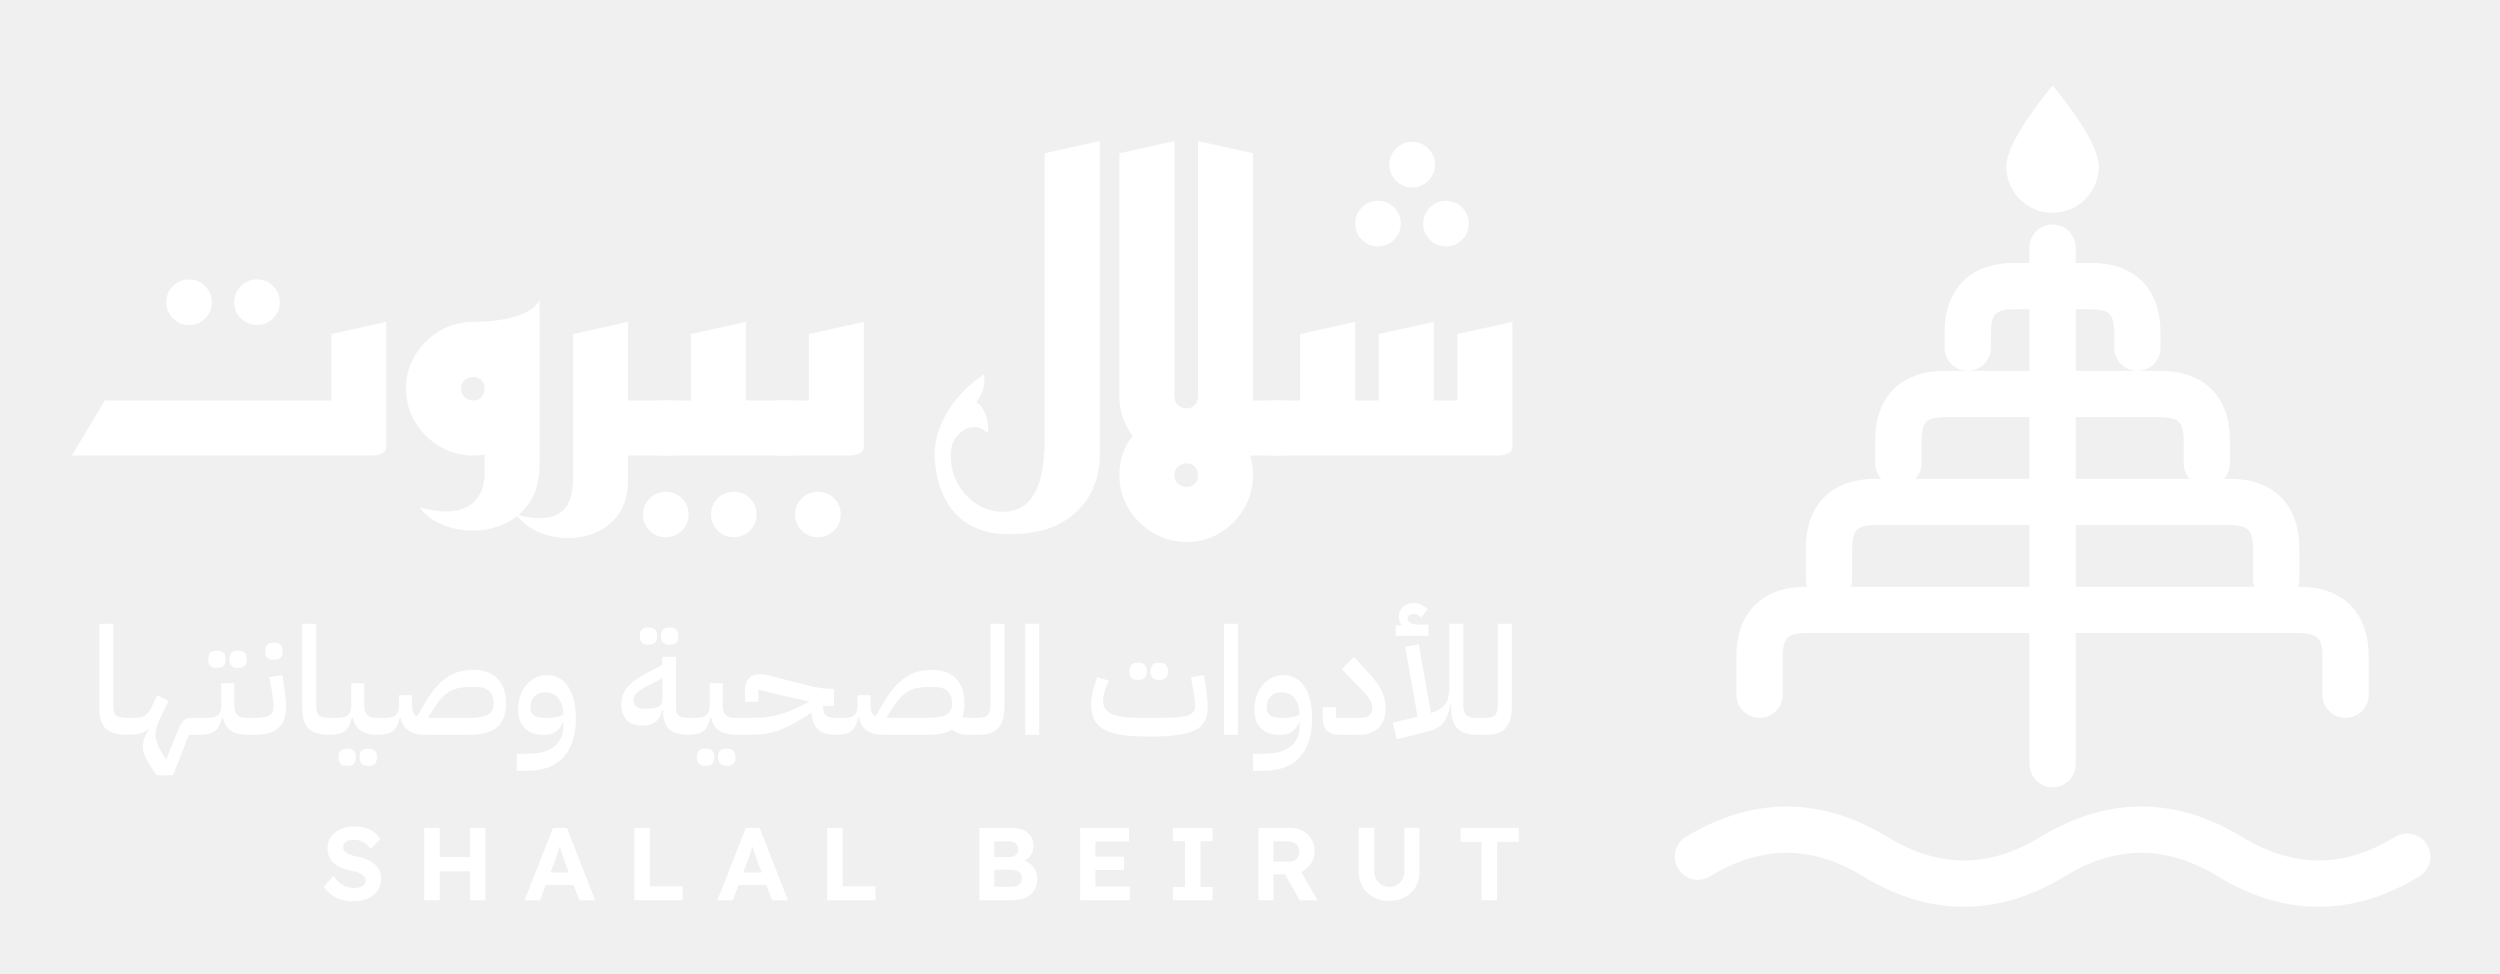
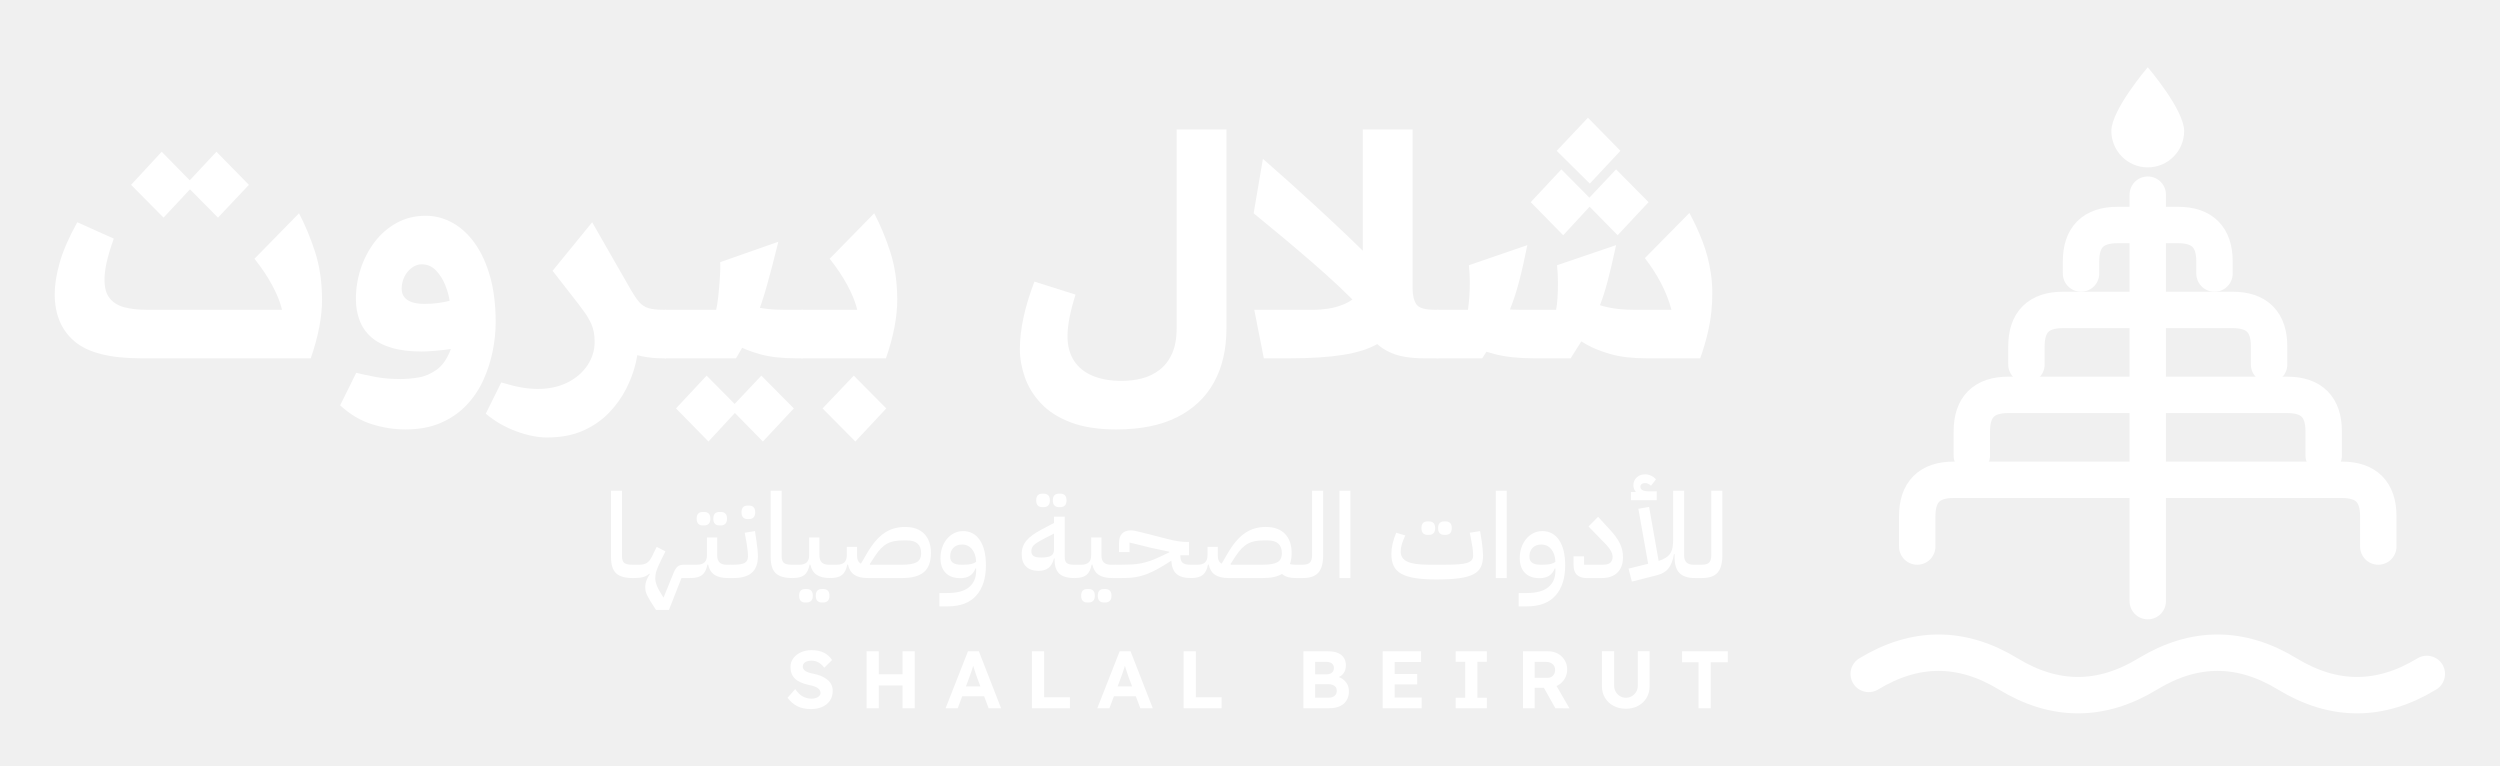
- <svg xmlns="http://www.w3.org/2000/svg" viewBox="0 0 483.4 188.0" width="483" height="188">
-   <g transform="translate(322.34 12) scale(1.490909) translate(-10 -1)">
+ <svg xmlns="http://www.w3.org/2000/svg" viewBox="0 0 614.4 188.0" width="614" height="188">
+   <g transform="translate(453.288 12) scale(1.490909) translate(-10 -1)">
    <path d="M60 4C60 4 54 11 54 14.5A6 6 0 0 0 66 14.5C66 11 60 4 60 4Z" fill="#FFFFFF" />
    <g fill="none" stroke="#FFFFFF" stroke-width="6" stroke-linecap="round" stroke-linejoin="round">
      <path d="M60 25V92" />
      <path d="M49 38V36Q49 30 55 30H65Q71 30 71 36V38" />
      <path d="M40 53V50Q40 44 46 44H74Q80 44 80 50V53" />
      <path d="M31 68V64Q31 58 37 58H83Q89 58 89 64V68" />
      <path d="M22 83V78Q22 72 28 72H92Q98 72 98 78V83" />
    </g>
    <path d="M14 104q11.5-7 23 0t23 0t23 0t23 0" fill="none" stroke="#FFFFFF" stroke-width="6" stroke-linecap="round" />
  </g>
  <g fill="#FFFFFF" transform="translate(12 88)">
-     <path transform="translate(20.14 -29.64) scale(0.076 -0.076)" d="M231,-58Q207,-58 190,-41Q173,-24 173,0Q173,24 190,41Q207,58 231,58Q255,58 272,41Q289,24 289,0Q289,-24 272,-41Q255,-58 231,-58ZM58,-58Q34,-58 17,-41Q0,-24 0,0Q0,24 17,41Q34,58 58,58Q82,58 99,41Q116,24 116,0Q116,-24 99,-41Q82,-58 58,-58Z" />
-     <path transform="translate(0.00 0.00) scale(0.076 -0.076)" d="M25,0L109,140L685,140L685,0L25,0ZM605,0L605,140L685,140L685,309L825,340L825,23Q825,11 815,6Q805,1 795,0.5Q785,0 785,0L605,0Z" />
-     <path transform="translate(64.60 0.00) scale(0.076 -0.076)" d="M60,-132Q117,-147 150.5,-140.5Q184,-134 200,-116Q216,-98 220.5,-79.5Q225,-61 225,-52L225,128L365,170L365,-22Q365,-81 340,-118.5Q315,-156 276.5,-173.5Q238,-191 195.5,-191Q153,-191 116.5,-175.5Q80,-160 60,-132ZM365,170L196,340Q209,340 233,341.5Q257,343 283.5,348.5Q310,354 332.5,365.5Q355,377 365,396L365,170ZM196,0Q150,0 111,23Q72,46 48.5,85Q25,124 25,170Q25,217 48.5,255.5Q72,294 111,317Q150,340 197,340Q243,340 281,317Q319,294 342,255.5Q365,217 365,170Q365,123 342,84.5Q319,46 281,23Q243,0 196,0ZM196,140Q209,140 217,148.5Q225,157 225,170Q225,183 217,191.5Q209,200 196,200Q183,200 174,191.5Q165,183 165,170Q165,157 174,148.5Q183,140 196,140Z" />
-     <path transform="translate(94.24 0.00) scale(0.076 -0.076)" d="M174,0L174,140L320,140L320,0L174,0ZM-85,-150Q-41,-162 -12.5,-159Q16,-156 32,-142Q48,-128 54,-106.5Q60,-85 60,-60L60,309L200,340L200,-60Q200,-113 177.5,-146.5Q155,-180 119,-195.5Q83,-211 43.5,-210Q4,-209 -30.5,-193.5Q-65,-178 -85,-150Z" />
-     <path transform="translate(112.33 11.40) scale(0.076 -0.076)" d="M231,-58Q207,-58 190,-41Q173,-24 173,0Q173,24 190,41Q207,58 231,58Q255,58 272,41Q289,24 289,0Q289,-24 272,-41Q255,-58 231,-58ZM58,-58Q34,-58 17,-41Q0,-24 0,0Q0,24 17,41Q34,58 58,58Q82,58 99,41Q116,24 116,0Q116,-24 99,-41Q82,-58 58,-58Z" />
-     <path transform="translate(117.04 0.00) scale(0.076 -0.076)" d="M100,0L100,140L320,140L320,0L100,0ZM-20,0L-20,140L60,140L60,309L200,340L200,23Q200,11 190,6Q180,1 170,0.5Q160,0 160,0L-20,0Z" />
-     <path transform="translate(141.74 11.40) scale(0.076 -0.076)" d="M58,-58Q34,-58 17,-41Q0,-24 0,0Q0,24 17,41Q34,58 58,58Q82,58 99,41Q116,24 116,0Q116,-24 99,-41Q82,-58 58,-58Z" />
-     <path transform="translate(139.84 0.00) scale(0.076 -0.076)" d="M-20,0L-20,140L60,140L60,309L200,340L200,23Q200,11 190,6Q180,1 170,0.5Q160,0 160,0L-20,0Z" />
-     <path transform="translate(166.82 0.00) scale(0.076 -0.076)" d="M305,40L305,769L445,800L445,0L305,40ZM216,-200Q155,-200 117,-178Q79,-156 59,-123Q39,-90 32,-56.5Q25,-23 25,0Q25,44 43.5,84Q62,124 91,155.5Q120,187 151,207Q153,188 149,171Q145,154 131,135Q142,130 149.5,115.5Q157,101 160,85Q163,69 160,57Q144,72 128,72.5Q112,73 98,64Q84,54 75,39.5Q66,25 66,-1Q66,-40 84,-72Q102,-104 132,-123.5Q162,-143 198,-143Q237,-143 260.5,-120.5Q284,-98 294.5,-56.5Q305,-15 305,40L305,309L445,340L445,0Q445,-56 419,-101.5Q393,-147 342.5,-173.5Q292,-200 216,-200Z" />
-     <path transform="translate(202.54 0.00) scale(0.076 -0.076)" d="M165,80L25,150L25,769L165,800L165,80Z" />
-     <path transform="translate(202.54 0.00) scale(0.076 -0.076)" d="M175,0L225,140L445,140L445,0L175,0ZM196,-20Q150,-20 111,3Q72,26 48.5,65Q25,104 25,150L165,150Q165,137 174,128.5Q183,120 196,120Q209,120 217,128.5Q225,137 225,150L365,150Q365,103 342,64.5Q319,26 281,3Q243,-20 196,-20ZM225,100L225,800L365,769L365,150L225,100ZM196,-220Q150,-220 111,-197Q72,-174 48.5,-135Q25,-96 25,-50Q25,-3 48.5,35.5Q72,74 111,97Q150,120 197,120Q243,120 281,97Q319,74 342,35.5Q365,-3 365,-50Q365,-97 342,-135.5Q319,-174 281,-197Q243,-220 196,-220ZM196,-80Q209,-80 217,-71.5Q225,-63 225,-50Q225,-37 217,-28.5Q209,-20 196,-20Q183,-20 174,-28.5Q165,-37 165,-50Q165,-63 174,-71.5Q183,-80 196,-80Z" />
-     <path transform="translate(250.04 -44.84) scale(0.076 -0.076)" d="M145,92Q121,92 104,109Q87,126 87,150Q87,174 104,191Q121,208 145,208Q169,208 186,191Q203,174 203,150Q203,126 186,109Q169,92 145,92ZM231,-58Q207,-58 190,-41Q173,-24 173,0Q173,24 190,41Q207,58 231,58Q255,58 272,41Q289,24 289,0Q289,-24 272,-41Q255,-58 231,-58ZM58,-58Q34,-58 17,-41Q0,-24 0,0Q0,24 17,41Q34,58 58,58Q82,58 99,41Q116,24 116,0Q116,-24 99,-41Q82,-58 58,-58Z" />
-     <path transform="translate(234.84 0.00) scale(0.076 -0.076)" d="M-20,0L-20,140L60,140L60,309L200,340L200,140L260,140L260,309L400,340L400,140L460,140L460,309L600,340L600,23Q600,11 590,6Q580,1 570,0.5Q560,0 560,0L-20,0Z" />
+     <path transform="translate(0.00 0.00) scale(0.076 -0.076)" d="M298,0Q148,0 83.5,54.5Q19,109 19,208Q19,252 35,309Q51,366 92,440L210,387Q194,342 187,310.5Q180,279 180,254Q180,215 197,194Q214,173 244.5,165Q275,157 315,157L678,157L697,0L298,0ZM578,0L578,157L754,157Q746,192 723,235Q700,278 665,322L809,469Q839,412 861,344Q883,276 883.5,191.5Q884,107 847,0L578,0ZM578,157L588,157L588,0L578,0Q548,0 548,78Q548,157 578,157ZM371,455L266,561L365,668L470,561L371,455ZM547,455L442,561L542,668L647,561L547,455Z" />
+     <path transform="translate(71.59 0.00) scale(0.076 -0.076)" d="M277,461Q322,461 363,438.5Q404,416 435.5,372Q467,328 485,264Q503,200 503,117Q503,72 493.5,24Q484,-24 463.5,-69.5Q443,-115 409,-151Q375,-187 326,-208.5Q277,-230 211,-230Q157,-230 102.5,-213Q48,-196 0,-152L52,-47Q81,-54 116,-60.5Q151,-67 196,-67Q222,-67 253,-62Q284,-57 312.5,-36.5Q341,-16 358,30Q329,26 305,24Q281,22 264,22Q207,22 166.5,34Q126,46 100.5,68.5Q75,91 63,122.5Q51,154 51,192Q51,242 66.5,289.5Q82,337 111.5,376Q141,415 183,438Q225,461 277,461ZM199,225Q199,209 207.5,198Q216,187 232.5,181.5Q249,176 273,176Q297,176 318,179Q339,182 354,186Q351,209 340,236.5Q329,264 310,284Q291,304 264,304Q247,304 232,293Q217,282 208,264Q199,246 199,225Z" />
+     <path transform="translate(114.30 0.00) scale(0.076 -0.076)" d="M107,-256Q62,-256 7.5,-236Q-47,-216 -91,-179L-41,-78Q-1,-90 26,-94.5Q53,-99 77,-99Q131,-99 172.5,-78.5Q214,-58 237.5,-23Q261,12 261,53Q261,87 250.5,110.5Q240,134 223.5,155.5Q207,177 188,205L403,101Q403,89 403,77Q403,65 403,53Q403,23 393.5,-17Q384,-57 363,-98.5Q342,-140 307.5,-176Q273,-212 223.5,-234Q174,-256 107,-256ZM482,0Q446,0 414.5,6.5Q383,13 355.5,27Q328,41 303.5,63Q279,85 255,116L125,283L253,440L379,220Q393,196 405,182Q417,168 434.5,162.5Q452,157 482,157L492,157L492,0L482,0Z" />
+     <path transform="translate(151.70 0.00) scale(0.076 -0.076)" d="M0,0L0,157L162,157Q166,174 169,203Q172,232 174,261.5Q176,291 175,311L363,377Q345,304 327.5,240.5Q310,177 286.5,118.5Q263,60 226,0L0,0ZM420,0Q351,0 303,13.5Q255,27 223.5,45.5Q192,64 169,80L252,179Q267,172 286,167Q305,162 328,159.5Q351,157 377,157L442,157L442,0L420,0ZM0,157L10,157L10,0L0,0Q-30,0 -30,78Q-30,157 0,157ZM137,-269L32,-162L131,-56L236,-162L137,-269ZM313,-269L208,-162L308,-56L413,-162L313,-269Z" />
+     <path transform="translate(185.29 0.00) scale(0.076 -0.076)" d="M0,0L0,157L176,157Q168,192 145,235Q122,278 87,322L231,469Q261,412 283,344Q305,276 305.5,191.5Q306,107 269,0L0,0ZM0,157L10,157L10,0L0,0Q-30,0 -30,78Q-30,157 0,157ZM170,-269L64,-162L165,-56L270,-162L170,-269Z" />
+     <path transform="translate(237.20 0.00) scale(0.076 -0.076)" d="M331,-230Q243,-230 183,-207Q123,-184 87,-145.5Q51,-107 35,-61Q19,-15 19,30Q19,77 30.5,131Q42,185 66,248L199,206Q186,165 179.5,131.5Q173,98 173,72Q173,24 194.5,-8.5Q216,-41 255.5,-57Q295,-73 348,-73Q382,-73 413.5,-65Q445,-57 470.5,-37.5Q496,-18 511,15Q526,48 526,98L526,740L687,740L687,97Q687,-5 646.5,-78Q606,-151 527,-190.5Q448,-230 331,-230Z" />
+     <path transform="translate(294.65 0.00) scale(0.076 -0.076)" d="M425,87Q403,121 370,157Q337,193 296.5,231Q256,269 210.5,308.5Q165,348 116.5,388.5Q68,429 19,469L49,645Q136,569 204,506.5Q272,444 324.5,394Q377,344 414.5,305Q452,266 477,237L425,87ZM52,0L21,157L218,157Q233,157 259,160.5Q285,164 312.5,175.5Q340,187 360.5,211Q381,235 384,277L502,340Q510,264 506.5,207Q503,150 482.5,110.5Q462,71 419.5,46.5Q377,22 307,11Q237,0 135,0L52,0ZM571,0Q504,0 464,17.5Q424,35 404,62.5Q384,90 378,122Q372,154 372,182L372,740L533,740L533,227Q533,193 545,175Q557,157 604,157L616,157L616,0L571,0Z" />
+     <path transform="translate(341.47 0.00) scale(0.076 -0.076)" d="M674,0Q605,0 557.5,13.5Q510,27 478,45.5Q446,64 423,80L512,176Q530,168 561.5,162.5Q593,157 631,157L754,157Q742,202 719.5,244.5Q697,287 668,324L812,470Q835,428 854,379.5Q873,331 881.5,274.5Q890,218 883,150Q876,82 847,0L674,0ZM0,0L0,157L96,157Q99,178 100.5,200Q102,222 102,247Q102,272 99,301L288,366Q274,296 261,247Q248,198 232.5,160Q217,122 195.5,85Q174,48 142,0L0,0ZM310,0Q235,0 183,13.5Q131,27 100.5,44.5Q70,62 58,73L117,190Q142,174 179,165.5Q216,157 260,157L381,157Q384,172 385.5,194.5Q387,217 387,244.5Q387,272 384,301L575,366Q560,296 547,247Q534,198 518,160Q502,122 480.5,85Q459,48 428,0L310,0ZM0,157L10,157L10,0L0,0Q-30,0 -30,78Q-30,157 0,157ZM490,565L383,671L484,778L589,671L490,565ZM404,398L299,505L398,611L503,505L404,398ZM580,398L475,505L575,611L680,505L580,398Z" />
  </g>
-   <g fill="#FFFFFF" transform="translate(17.216 142)">
+   <g fill="#FFFFFF" transform="translate(148.164 142)">
    <path transform="translate(0.00 0.00) scale(0.029 -0.029)" d="M253,0Q155,0 112,40.5Q69,81 69,176L69,740L162,740L162,185Q162,143 181.5,128Q201,113 246,113L279,113L279,24L254,0L253,0Z" />
    <path transform="translate(8.09 0.00) scale(0.029 -0.029)" d="M171,-270Q144,-229 126.5,-200.5Q109,-172 98.5,-151Q88,-130 84,-113.5Q80,-97 80,-79Q80,-47 91.5,-18Q103,11 119,34L114,37Q94,18 64.5,9Q35,0 -24,0L-24,89L0,113L29,113Q70,113 93.5,128Q117,143 136,181L177,264L251,226L213,149Q200,123 191,102Q182,81 176,63.5Q170,46 167.5,30Q165,14 165,-2Q165,-19 169,-35Q173,-51 181,-70.5Q189,-90 202.5,-113Q216,-136 235,-166L317,36Q334,80 353,96.5Q372,113 407,113L487,113L487,24L463,0L387,0L281,-270L171,-270Z" />
    <path transform="translate(22.21 0.00) scale(0.029 -0.029)" d="M-24,89L0,113L33,113Q116,113 116,192L116,344L203,344L203,192Q203,113 281,113L319,113L319,24L294,0Q220,0 179.5,27.5Q139,55 126,114L120,114Q108,52 75.5,26Q43,0 -24,0L-24,89ZM220,446Q197,446 183.5,460Q170,474 170,503Q170,533 183.5,546.5Q197,560 220,560L235,560Q258,560 272,546.5Q286,533 286,503Q286,474 272,460Q258,446 235,446L220,446ZM79,446Q56,446 42.5,460Q29,474 29,503Q29,533 42.5,546.5Q56,560 79,560L94,560Q117,560 131,546.5Q145,533 145,503Q145,474 131,460Q117,446 94,446L79,446Z" />
    <path transform="translate(31.46 0.00) scale(0.029 -0.029)" d="M-24,89L0,113L21,113Q89,113 117,128.5Q145,144 145,185Q145,202 142.5,228Q140,254 133,297L117,384L204,398L217,311Q229,231 229,185Q229,91 178,45.5Q127,0 21,0L-24,0L-24,89ZM140,500Q117,500 103.5,514Q90,528 90,557Q90,587 103.5,600.5Q117,614 140,614L155,614Q178,614 192,600.5Q206,587 206,557Q206,528 192,514Q178,500 155,500L140,500Z" />
    <path transform="translate(39.24 0.00) scale(0.029 -0.029)" d="M253,0Q155,0 112,40.5Q69,81 69,176L69,740L162,740L162,185Q162,143 181.5,128Q201,113 246,113L279,113L279,24L254,0L253,0Z" />
    <path transform="translate(47.33 0.00) scale(0.029 -0.029)" d="M-24,89L0,113L33,113Q116,113 116,192L116,344L203,344L203,192Q203,113 281,113L319,113L319,24L294,0Q220,0 179.5,27.5Q139,55 126,114L120,114Q108,52 75.5,26Q43,0 -24,0L-24,89ZM222,-207Q199,-207 185.5,-193Q172,-179 172,-150Q172,-120 185.5,-106.5Q199,-93 222,-93L237,-93Q260,-93 274,-106.5Q288,-120 288,-150Q288,-179 274,-193Q260,-207 237,-207L222,-207ZM81,-207Q58,-207 44.5,-193Q31,-179 31,-150Q31,-120 44.5,-106.5Q58,-93 81,-93L96,-93Q119,-93 133,-106.5Q147,-120 147,-150Q147,-179 133,-193Q119,-207 96,-207L81,-207Z" />
    <path transform="translate(56.58 0.00) scale(0.029 -0.029)" d="M203,192Q203,138 236,122L285,206Q322,270 359.5,313.5Q397,357 437,383.5Q477,410 520,421.5Q563,433 610,433Q716,433 772.5,374.5Q829,316 829,213Q829,100 769,50Q709,0 586,0L294,0Q220,0 179.5,27.5Q139,55 126,114L120,114Q108,52 75.5,26Q43,0 -24,0L-24,89L0,113L33,113Q116,113 116,192L116,264L203,264L203,192ZM586,113Q670,113 708,134Q746,155 746,211Q746,319 625,319L595,319Q553,319 520,313Q487,307 459,292Q431,277 405.5,251Q380,225 354,185L311,119L314,113L586,113Z" />
    <path transform="translate(81.78 0.00) scale(0.029 -0.029)" d="M32,-127L99,-127Q224,-127 283.5,-77Q343,-27 343,58L343,82L338,82Q307,-1 210,-1Q129,-1 85,43.5Q41,88 41,169Q41,217 55.5,259Q70,301 95.5,331.5Q121,362 156,380Q191,398 232,398Q323,398 374.5,321.5Q426,245 426,108Q426,-56 344.5,-148Q263,-240 103,-240L32,-240L32,-127ZM235,113Q277,113 302.5,119Q328,125 343,138Q341,204 308.5,244Q276,284 223,284Q177,284 150,256Q123,228 123,183Q123,146 146.5,129.5Q170,113 215,113L235,113Z" />
    <path transform="translate(102.17 0.00) scale(0.029 -0.029)" d="M475,0Q384,0 344.5,37.5Q305,75 305,154L305,166L300,166Q285,110 253,85.5Q221,61 169,61Q100,61 63,98Q26,135 26,202Q26,236 36,264.5Q46,293 67,318Q88,343 119.5,365.5Q151,388 194,411L300,467L300,520L391,520L391,176Q391,140 409,126.5Q427,113 466,113L499,113L499,24L475,0ZM191,174Q251,174 275.5,189Q300,204 300,242L300,377L210,331Q156,303 132,281.5Q108,260 108,229Q108,200 126.5,187Q145,174 191,174ZM340,601Q317,601 303.5,615Q290,629 290,658Q290,688 303.5,701.5Q317,715 340,715L355,715Q378,715 392,701.5Q406,688 406,658Q406,629 392,615Q378,601 355,601L340,601ZM199,601Q176,601 162.5,615Q149,629 149,658Q149,688 162.5,701.5Q176,715 199,715L214,715Q237,715 251,701.5Q265,688 265,658Q265,629 251,615Q237,601 214,601L199,601Z" />
    <path transform="translate(116.64 0.00) scale(0.029 -0.029)" d="M-24,89L0,113L33,113Q116,113 116,192L116,344L203,344L203,192Q203,113 281,113L319,113L319,24L294,0Q220,0 179.5,27.5Q139,55 126,114L120,114Q108,52 75.5,26Q43,0 -24,0L-24,89ZM222,-207Q199,-207 185.5,-193Q172,-179 172,-150Q172,-120 185.5,-106.5Q199,-93 222,-93L237,-93Q260,-93 274,-106.5Q288,-120 288,-150Q288,-179 274,-193Q260,-207 237,-207L222,-207ZM81,-207Q58,-207 44.5,-193Q31,-179 31,-150Q31,-120 44.5,-106.5Q58,-93 81,-93L96,-93Q119,-93 133,-106.5Q147,-120 147,-150Q147,-179 133,-193Q119,-207 96,-207L81,-207Z" />
    <path transform="translate(125.89 0.00) scale(0.029 -0.029)" d="M-24,89L0,113L49,113Q98,113 139,115Q180,117 219,124.5Q258,132 299,146.5Q340,161 390,185L459,218L459,223L305,256L122,301L122,220L33,220L33,297Q33,351 59.5,377.5Q86,404 134,404Q147,404 164.5,401Q182,398 221,388L443,331Q539,306 608,306L626,306L626,193L553,193L553,188Q553,146 572,129.5Q591,113 634,113L667,113L667,24L643,0Q560,0 520.5,34.5Q481,69 476,147L425,115Q361,75 311.5,52Q262,29 219,17.5Q176,6 135.5,3Q95,0 49,0L-24,0L-24,89Z" />
    <path transform="translate(145.23 0.00) scale(0.029 -0.029)" d="M864,0Q827,0 799,7.5Q771,15 747,35Q690,0 586,0L294,0Q220,0 179.5,27.5Q139,55 126,114L120,114Q108,52 75.5,26Q43,0 -24,0L-24,89L0,113L33,113Q116,113 116,192L116,264L203,264L203,192Q203,138 236,122L285,206Q322,270 359.5,313.5Q397,357 437,383.5Q477,410 520,421.5Q563,433 610,433Q716,433 772.5,374.5Q829,316 829,213Q829,157 814,118Q826,115 838,114Q850,113 864,113L888,113L888,24L864,0ZM586,113Q670,113 708,134Q746,155 746,211Q746,319 625,319L595,319Q553,319 520,313Q487,307 459,292Q431,277 405.5,251Q380,225 354,185L311,119L314,113L586,113Z" />
    <path transform="translate(170.98 0.00) scale(0.029 -0.029)" d="M-24,89L0,113L35,113Q79,113 96.5,132Q114,151 114,192L114,740L208,740L208,192Q208,93 168,46.5Q128,0 35,0L-24,0L-24,89Z" />
    <path transform="translate(179.02 0.00) scale(0.029 -0.029)" d="M69,740L162,740L162,0L69,0L69,740Z" />
    <path transform="translate(192.56 0.00) scale(0.029 -0.029)" d="M424,-12Q317,-12 244,-0.5Q171,11 126,36.5Q81,62 61.5,103.5Q42,145 42,205Q42,285 83,384L160,361Q141,321 131,287.5Q121,254 121,225Q121,166 176.5,139.5Q232,113 358,113L498,113Q567,113 612.5,116.5Q658,120 685,129Q712,138 723.5,153Q735,168 735,191Q735,207 733,231.5Q731,256 723,297L707,384L794,398L808,311Q813,273 816,242.5Q819,212 819,191Q819,132 800,93Q781,54 735.5,31Q690,8 614,-2Q538,-12 424,-12ZM488,366Q465,366 451.5,380Q438,394 438,423Q438,453 451.5,466.5Q465,480 488,480L503,480Q526,480 540,466.5Q554,453 554,423Q554,394 540,380Q526,366 503,366L488,366ZM347,366Q324,366 310.5,380Q297,394 297,423Q297,453 310.5,466.5Q324,480 347,480L362,480Q385,480 399,466.5Q413,453 413,423Q413,394 399,380Q385,366 362,366L347,366Z" />
    <path transform="translate(217.44 0.00) scale(0.029 -0.029)" d="M69,740L162,740L162,0L69,0L69,740Z" />
    <path transform="translate(224.14 0.00) scale(0.029 -0.029)" d="M32,-127L99,-127Q224,-127 283.5,-77Q343,-27 343,58L343,82L338,82Q307,-1 210,-1Q129,-1 85,43.5Q41,88 41,169Q41,217 55.5,259Q70,301 95.5,331.5Q121,362 156,380Q191,398 232,398Q323,398 374.5,321.5Q426,245 426,108Q426,-56 344.5,-148Q263,-240 103,-240L32,-240L32,-127ZM235,113Q277,113 302.5,119Q328,125 343,138Q341,204 308.5,244Q276,284 223,284Q177,284 150,256Q123,228 123,183Q123,146 146.5,129.5Q170,113 215,113L235,113Z" />
    <path transform="translate(237.68 0.00) scale(0.029 -0.029)" d="M139,0Q88,0 59,27Q30,54 30,111L30,184L119,184L119,113L279,113Q326,113 343.5,132Q361,151 361,180Q361,210 338,244Q315,278 259,332L157,437L238,519L330,419Q363,384 385.5,353.5Q408,323 422,294.5Q436,266 442.5,237.5Q449,209 449,176Q449,93 402,46.5Q355,0 269,0L139,0Z" />
    <path transform="translate(251.78 0.00) scale(0.029 -0.029)" d="M10,80L176,121L93,587L184,603L265,145Q301,157 325,172Q349,187 363,208Q377,229 382.5,258.5Q388,288 388,329L388,740L481,740L481,192Q481,113 560,113L597,113L597,24L573,0Q483,0 441.5,42.5Q400,85 400,176L400,203L395,203Q381,123 348.5,82Q316,41 255,25L38,-30L10,80ZM30,729L69,729L70,734Q51,755 51,786Q51,826 79,852.5Q107,879 150,879Q176,879 201,867.5Q226,856 242,836L200,782Q177,805 150,805Q132,805 121,796.5Q110,788 110,775Q110,735 180,735L249,735L249,660L30,660L30,729Z" />
    <path transform="translate(269.09 0.00) scale(0.029 -0.029)" d="M-24,89L0,113L35,113Q79,113 96.5,132Q114,151 114,192L114,740L208,740L208,192Q208,93 168,46.5Q128,0 35,0L-24,0L-24,89Z" />
  </g>
-   <g fill="#FFFFFF" transform="translate(61.98 174)">
+   <g fill="#FFFFFF" transform="translate(192.928 174)">
    <path transform="translate(0.00 0.00) scale(0.02 -0.02)" d="M318,-10Q220,-10 150.5,25.5Q81,61 31,129L125,235Q174,167 222.5,142.5Q271,118 327,118Q358,118 382.5,127Q407,136 421.5,152Q436,168 436,189Q436,205 429,218.5Q422,232 409,242.5Q396,253 378,261.5Q360,270 338,276Q316,282 290,287Q234,299 192,318Q150,337 122,364Q94,391 80.5,426.5Q67,462 67,506Q67,568 102,614.5Q137,661 195,687.5Q253,714 323,714Q418,714 479.5,682Q541,650 578,592L482,498Q451,541 411,563Q371,585 325,585Q293,585 268.5,576.5Q244,568 231,551.5Q218,535 218,513Q218,495 227,481Q236,467 252.5,456.5Q269,446 293,438Q317,430 346,425Q401,414 445,395.5Q489,377 520.5,351Q552,325 569,291Q586,257 586,215Q586,144 552,94Q518,44 458,17Q398,-10 318,-10Z" />
    <path transform="translate(18.22 0.00) scale(0.02 -0.02)" d="M533,0L533,700L683,700L683,0L533,0ZM91,0L91,700L241,700L241,0L91,0ZM152,280L152,418L609,418L609,280L152,280Z" />
    <path transform="translate(39.30 0.00) scale(0.02 -0.02)" d="M8,0L283,700L417,700L690,0L537,0L395,377Q389,394 380.5,419Q372,444 363,472Q354,500 346.5,525.5Q339,551 334,567L361,568Q355,546 347.5,521.5Q340,497 331.5,471Q323,445 314.5,421Q306,397 298,375L157,0L8,0ZM136,147L186,269L505,269L556,147L136,147Z" />
    <path transform="translate(58.86 0.00) scale(0.02 -0.02)" d="M91,0L91,700L241,700L241,135L558,135L558,0L91,0Z" />
    <path transform="translate(76.58 0.00) scale(0.02 -0.02)" d="M8,0L283,700L417,700L690,0L537,0L395,377Q389,394 380.5,419Q372,444 363,472Q354,500 346.5,525.5Q339,551 334,567L361,568Q355,546 347.5,521.5Q340,497 331.5,471Q323,445 314.5,421Q306,397 298,375L157,0L8,0ZM136,147L186,269L505,269L556,147L136,147Z" />
    <path transform="translate(96.14 0.00) scale(0.02 -0.02)" d="M91,0L91,700L241,700L241,135L558,135L558,0L91,0Z" />
    <path transform="translate(125.58 0.00) scale(0.02 -0.02)" d="M91,0L91,700L395,700Q466,700 514,679.5Q562,659 587.5,620.5Q613,582 613,526Q613,468 582.5,428Q552,388 497,372L496,393Q542,382 576.5,356.5Q611,331 630.5,294Q650,257 650,210Q650,158 632.5,118.5Q615,79 582.5,52.5Q550,26 505,13Q460,0 405,0L91,0ZM235,130L399,130Q447,130 474,152.5Q501,175 501,216Q501,242 488,260Q475,278 451,287Q427,296 394,296L235,296L235,130ZM235,417L377,417Q405,417 424.5,426.5Q444,436 455,453.5Q466,471 466,494Q466,530 441.5,550Q417,570 369,570L235,570L235,417Z" />
    <path transform="translate(145.06 0.00) scale(0.02 -0.02)" d="M91,0L91,700L563,700L563,568L238,568L238,132L570,132L570,0L91,0ZM161,293L161,421L515,421L515,293L161,293Z" />
    <path transform="translate(163.36 0.00) scale(0.02 -0.02)" d="M73,0L73,129L190,129L190,571L73,571L73,700L456,700L456,571L340,571L340,129L456,129L456,0L73,0Z" />
    <path transform="translate(179.54 0.00) scale(0.02 -0.02)" d="M91,0L91,700L401,700Q467,700 519.5,671Q572,642 603,591.5Q634,541 634,476Q634,413 603,362Q572,311 519.5,281Q467,251 401,251L235,251L235,0L91,0ZM489,0L311,317L464,342L662,-1L489,0ZM235,374L395,374Q422,374 442.5,386.5Q463,399 474.5,421Q486,443 486,471Q486,500 472,522.5Q458,545 433,557.5Q408,570 375,570L235,570L235,374Z" />
    <path transform="translate(199.06 0.00) scale(0.02 -0.02)" d="M379,-6Q294,-6 227.5,29.5Q161,65 123,127.5Q85,190 85,269L85,701L235,701L235,278Q235,236 254.5,202.5Q274,169 307,149Q340,129 379,129Q420,129 453.5,149Q487,169 506.5,202.5Q526,236 526,278L526,701L671,701L671,269Q671,190 633.5,127.5Q596,65 530,29.5Q464,-6 379,-6Z" />
    <path transform="translate(219.78 0.00) scale(0.02 -0.02)" d="M236,0L236,565L34,565L34,700L596,700L596,565L386,565L386,0L236,0Z" />
  </g>
</svg>
